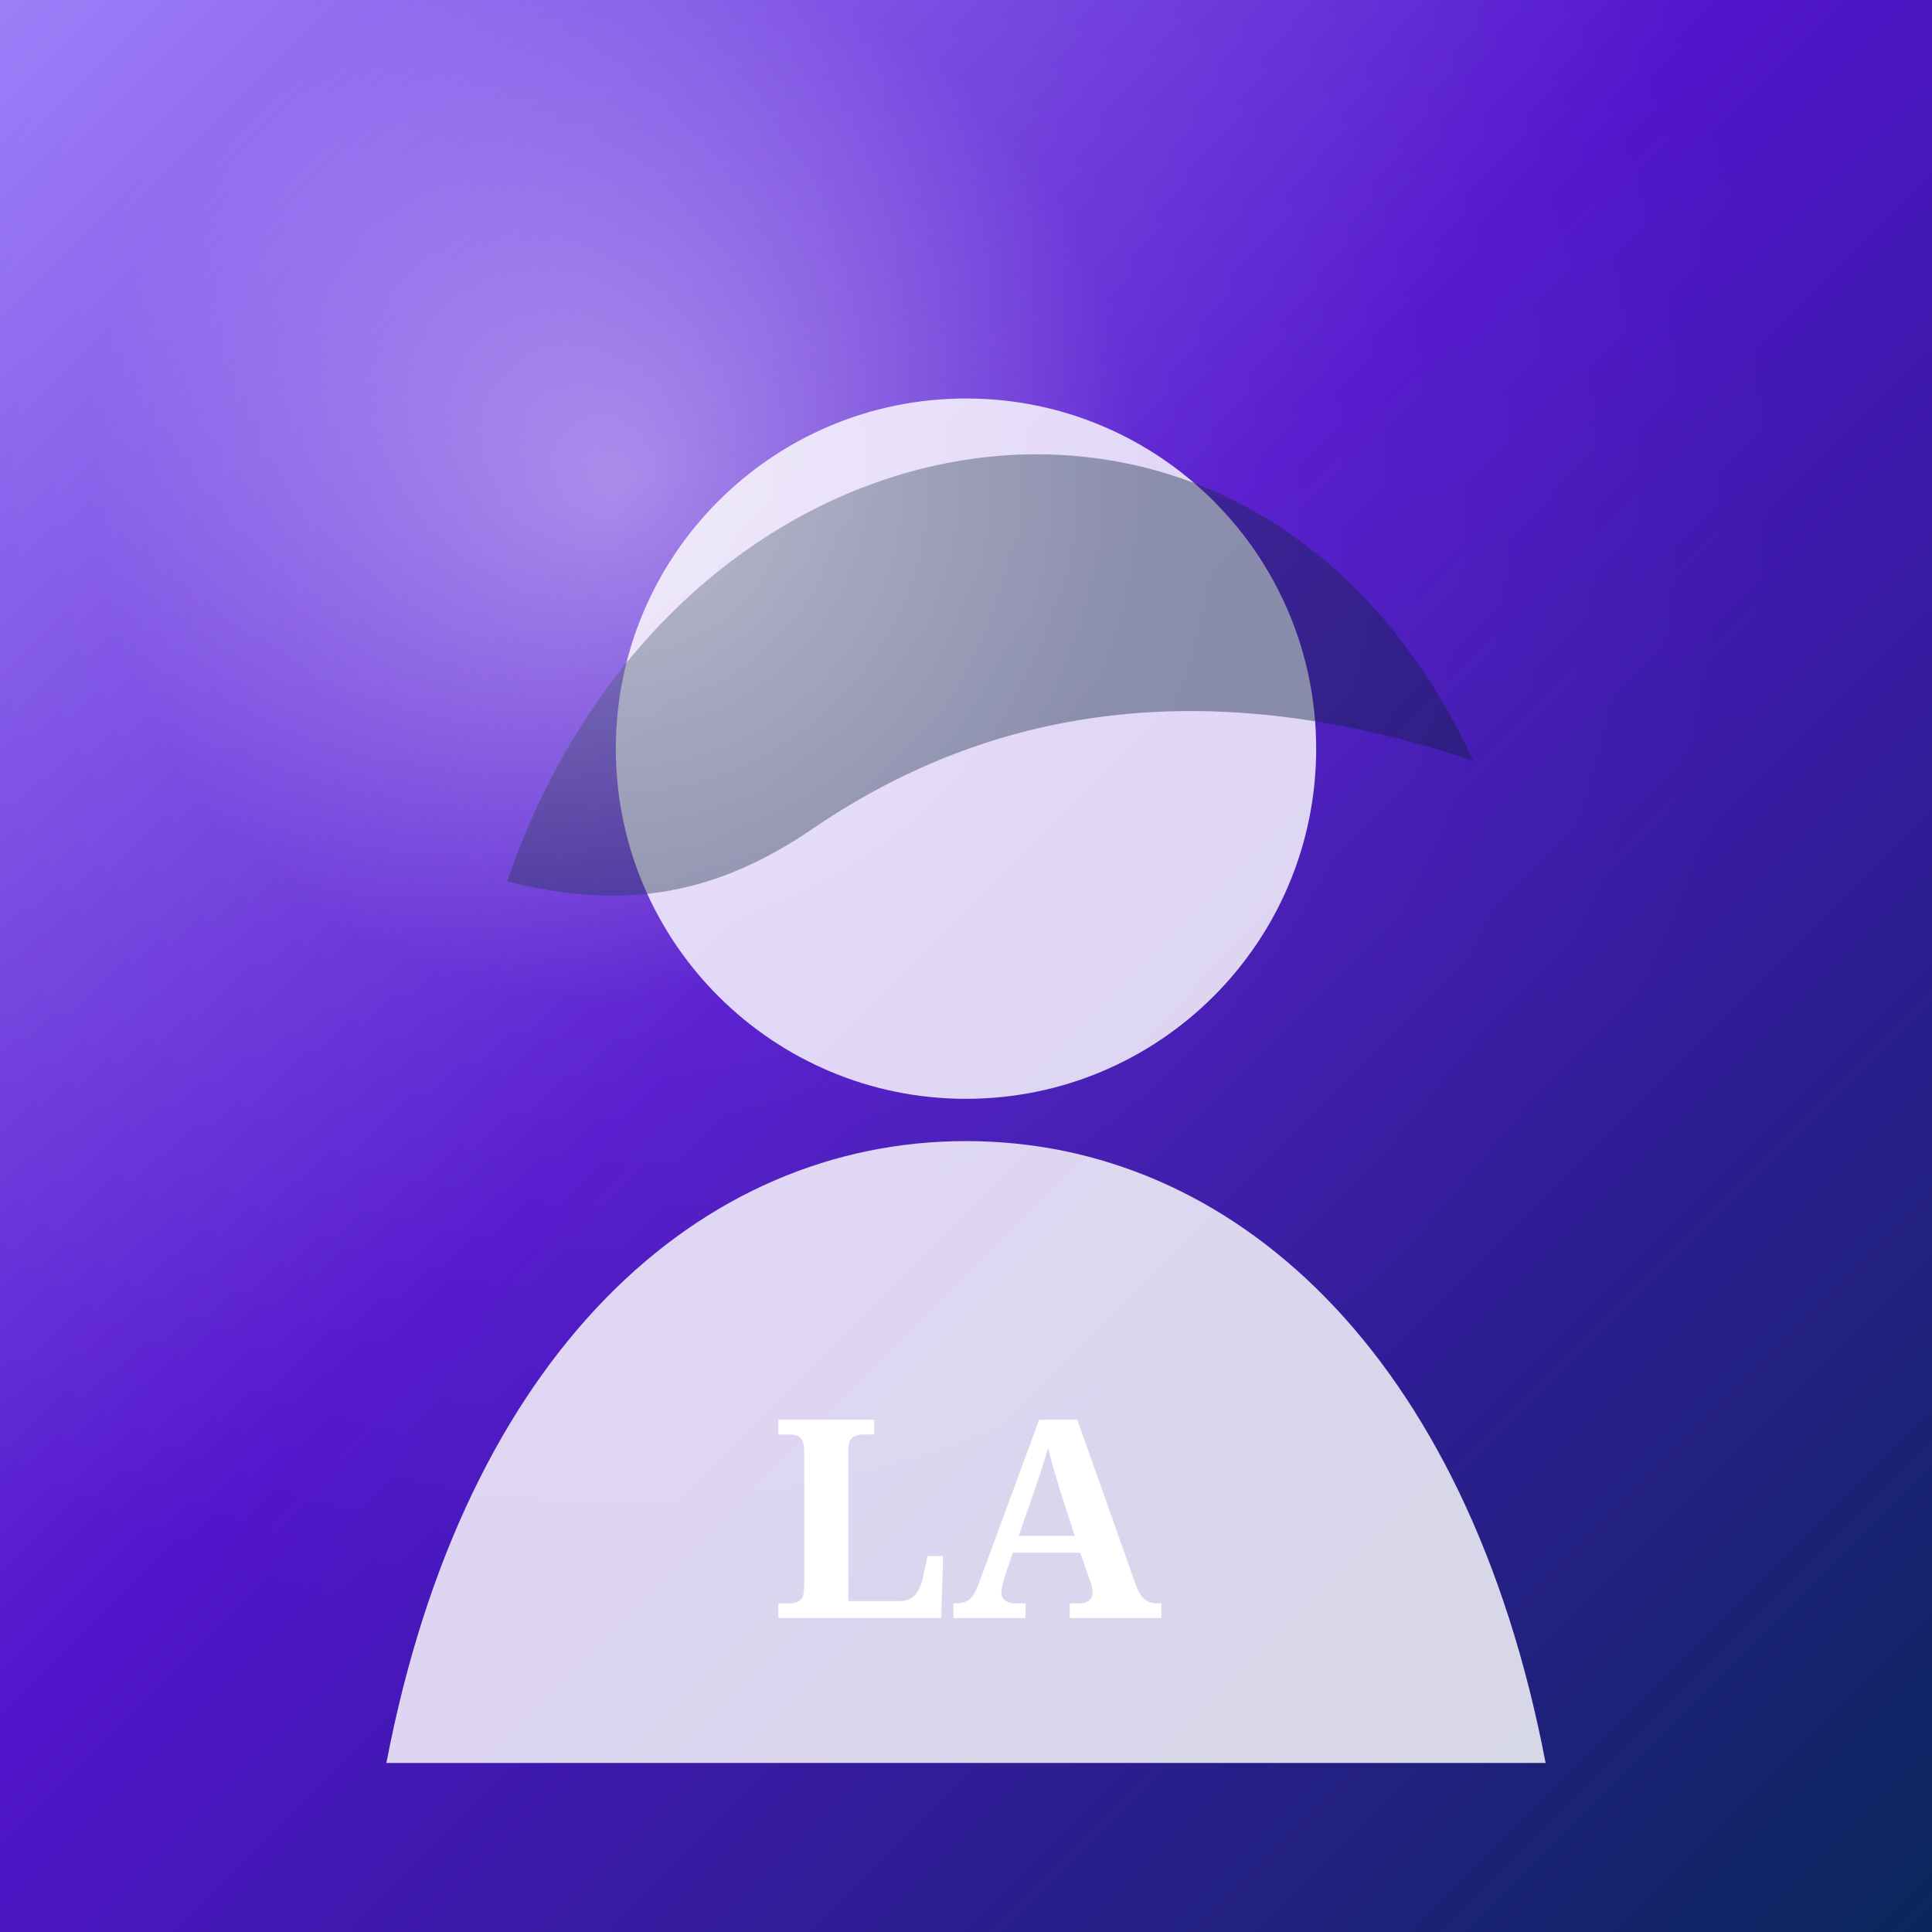
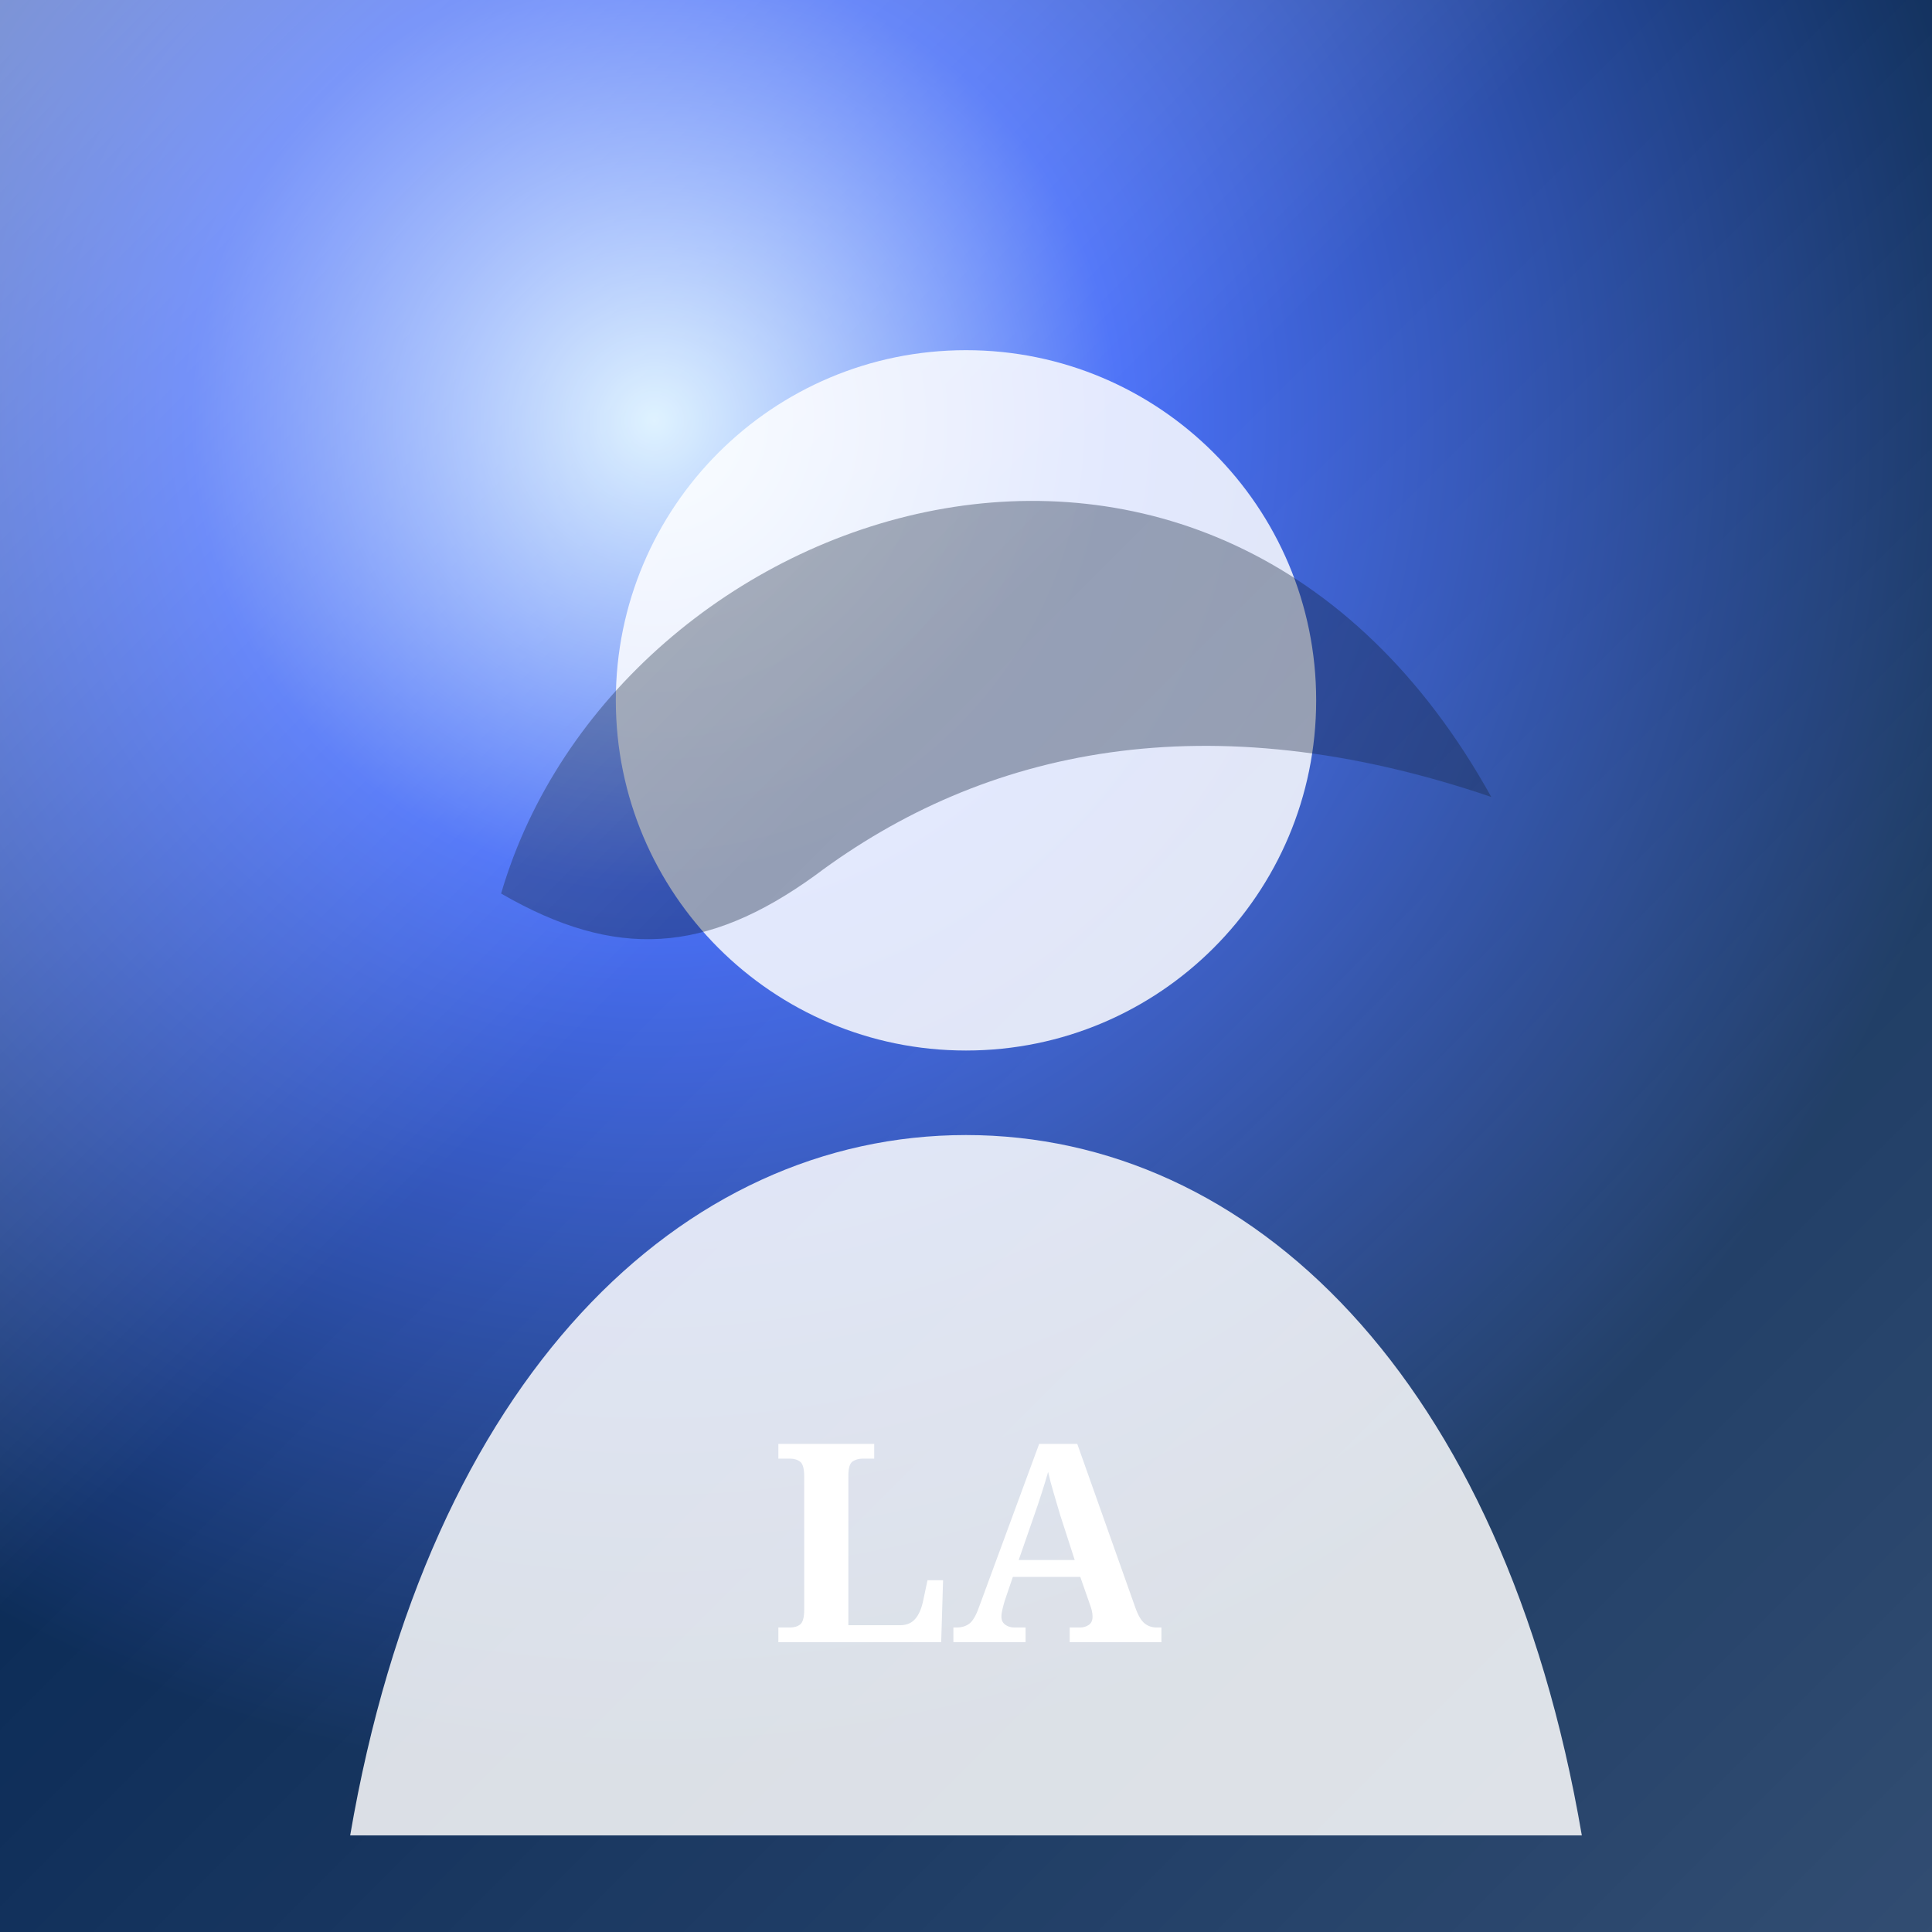
<svg xmlns="http://www.w3.org/2000/svg" width="320" height="320" viewBox="0 0 320 320">
  <defs>
-     <radialGradient id="shine" cx="32%" cy="25%" r="60%">
-       <stop offset="0%" stop-color="rgba(255,255,255,0.42)" />
-       <stop offset="45%" stop-color="rgba(255,255,255,0.06)" />
-       <stop offset="100%" stop-color="rgba(255,255,255,0)" />
+     <radialGradient id="r" cx="34%" cy="22%" r="70%">
+       <stop offset="0%" stop-color="#d9f0ff" />
+       <stop offset="34%" stop-color="hsl(227, 92%, 62%)" />
+       <stop offset="100%" stop-color="#052653" />
    </radialGradient>
-     <linearGradient id="g" x1="0" y1="0" x2="1" y2="1">
-       <stop offset="0%" stop-color="hsl(255, 92%, 73%)" />
-       <stop offset="45%" stop-color="hsl(260, 82%, 44%)" />
-       <stop offset="100%" stop-color="#09275a" />
+     <linearGradient id="shine" x1="0" y1="0" x2="1" y2="1">
+       <stop offset="0%" stop-color="rgba(255,255,255,.38)" />
+       <stop offset="42%" stop-color="rgba(255,255,255,.03)" />
+       <stop offset="100%" stop-color="rgba(255,255,255,.18)" />
    </linearGradient>
  </defs>
-   <rect width="320" height="320" fill="url(#g)" />
-   <circle cx="160" cy="124" r="58" fill="rgba(255,255,255,0.82)" />
-   <path d="M64 292c13-68 52-103 96-103s83 35 96 103" fill="rgba(255,255,255,0.82)" />
-   <path d="M84 146c28-82 124-98 160-20c-42-14-78-10-109 11c-16 11-31 14-51 9z" fill="rgba(7,27,60,0.42)" />
+   <rect width="320" height="320" fill="url(#r)" />
+   <circle cx="160" cy="116" r="58" fill="rgba(255,255,255,.84)" />
+   <path d="M58 304c13-76 55-116 102-116s89 40 102 116" fill="rgba(255,255,255,.84)" />
+   <path d="M83 148c19-65 118-99 164-16c-47-16-84-8-112 13c-18 13-33 14-52 3z" fill="rgba(4,21,48,.36)" />
  <rect width="320" height="320" fill="url(#shine)" />
-   <text x="160" y="268" text-anchor="middle" font-family="Georgia, serif" font-size="46" font-weight="700" fill="white">LA</text>
+   <text x="160" y="272" text-anchor="middle" font-family="Georgia,serif" font-size="46" font-weight="700" fill="white">LA</text>
</svg>
